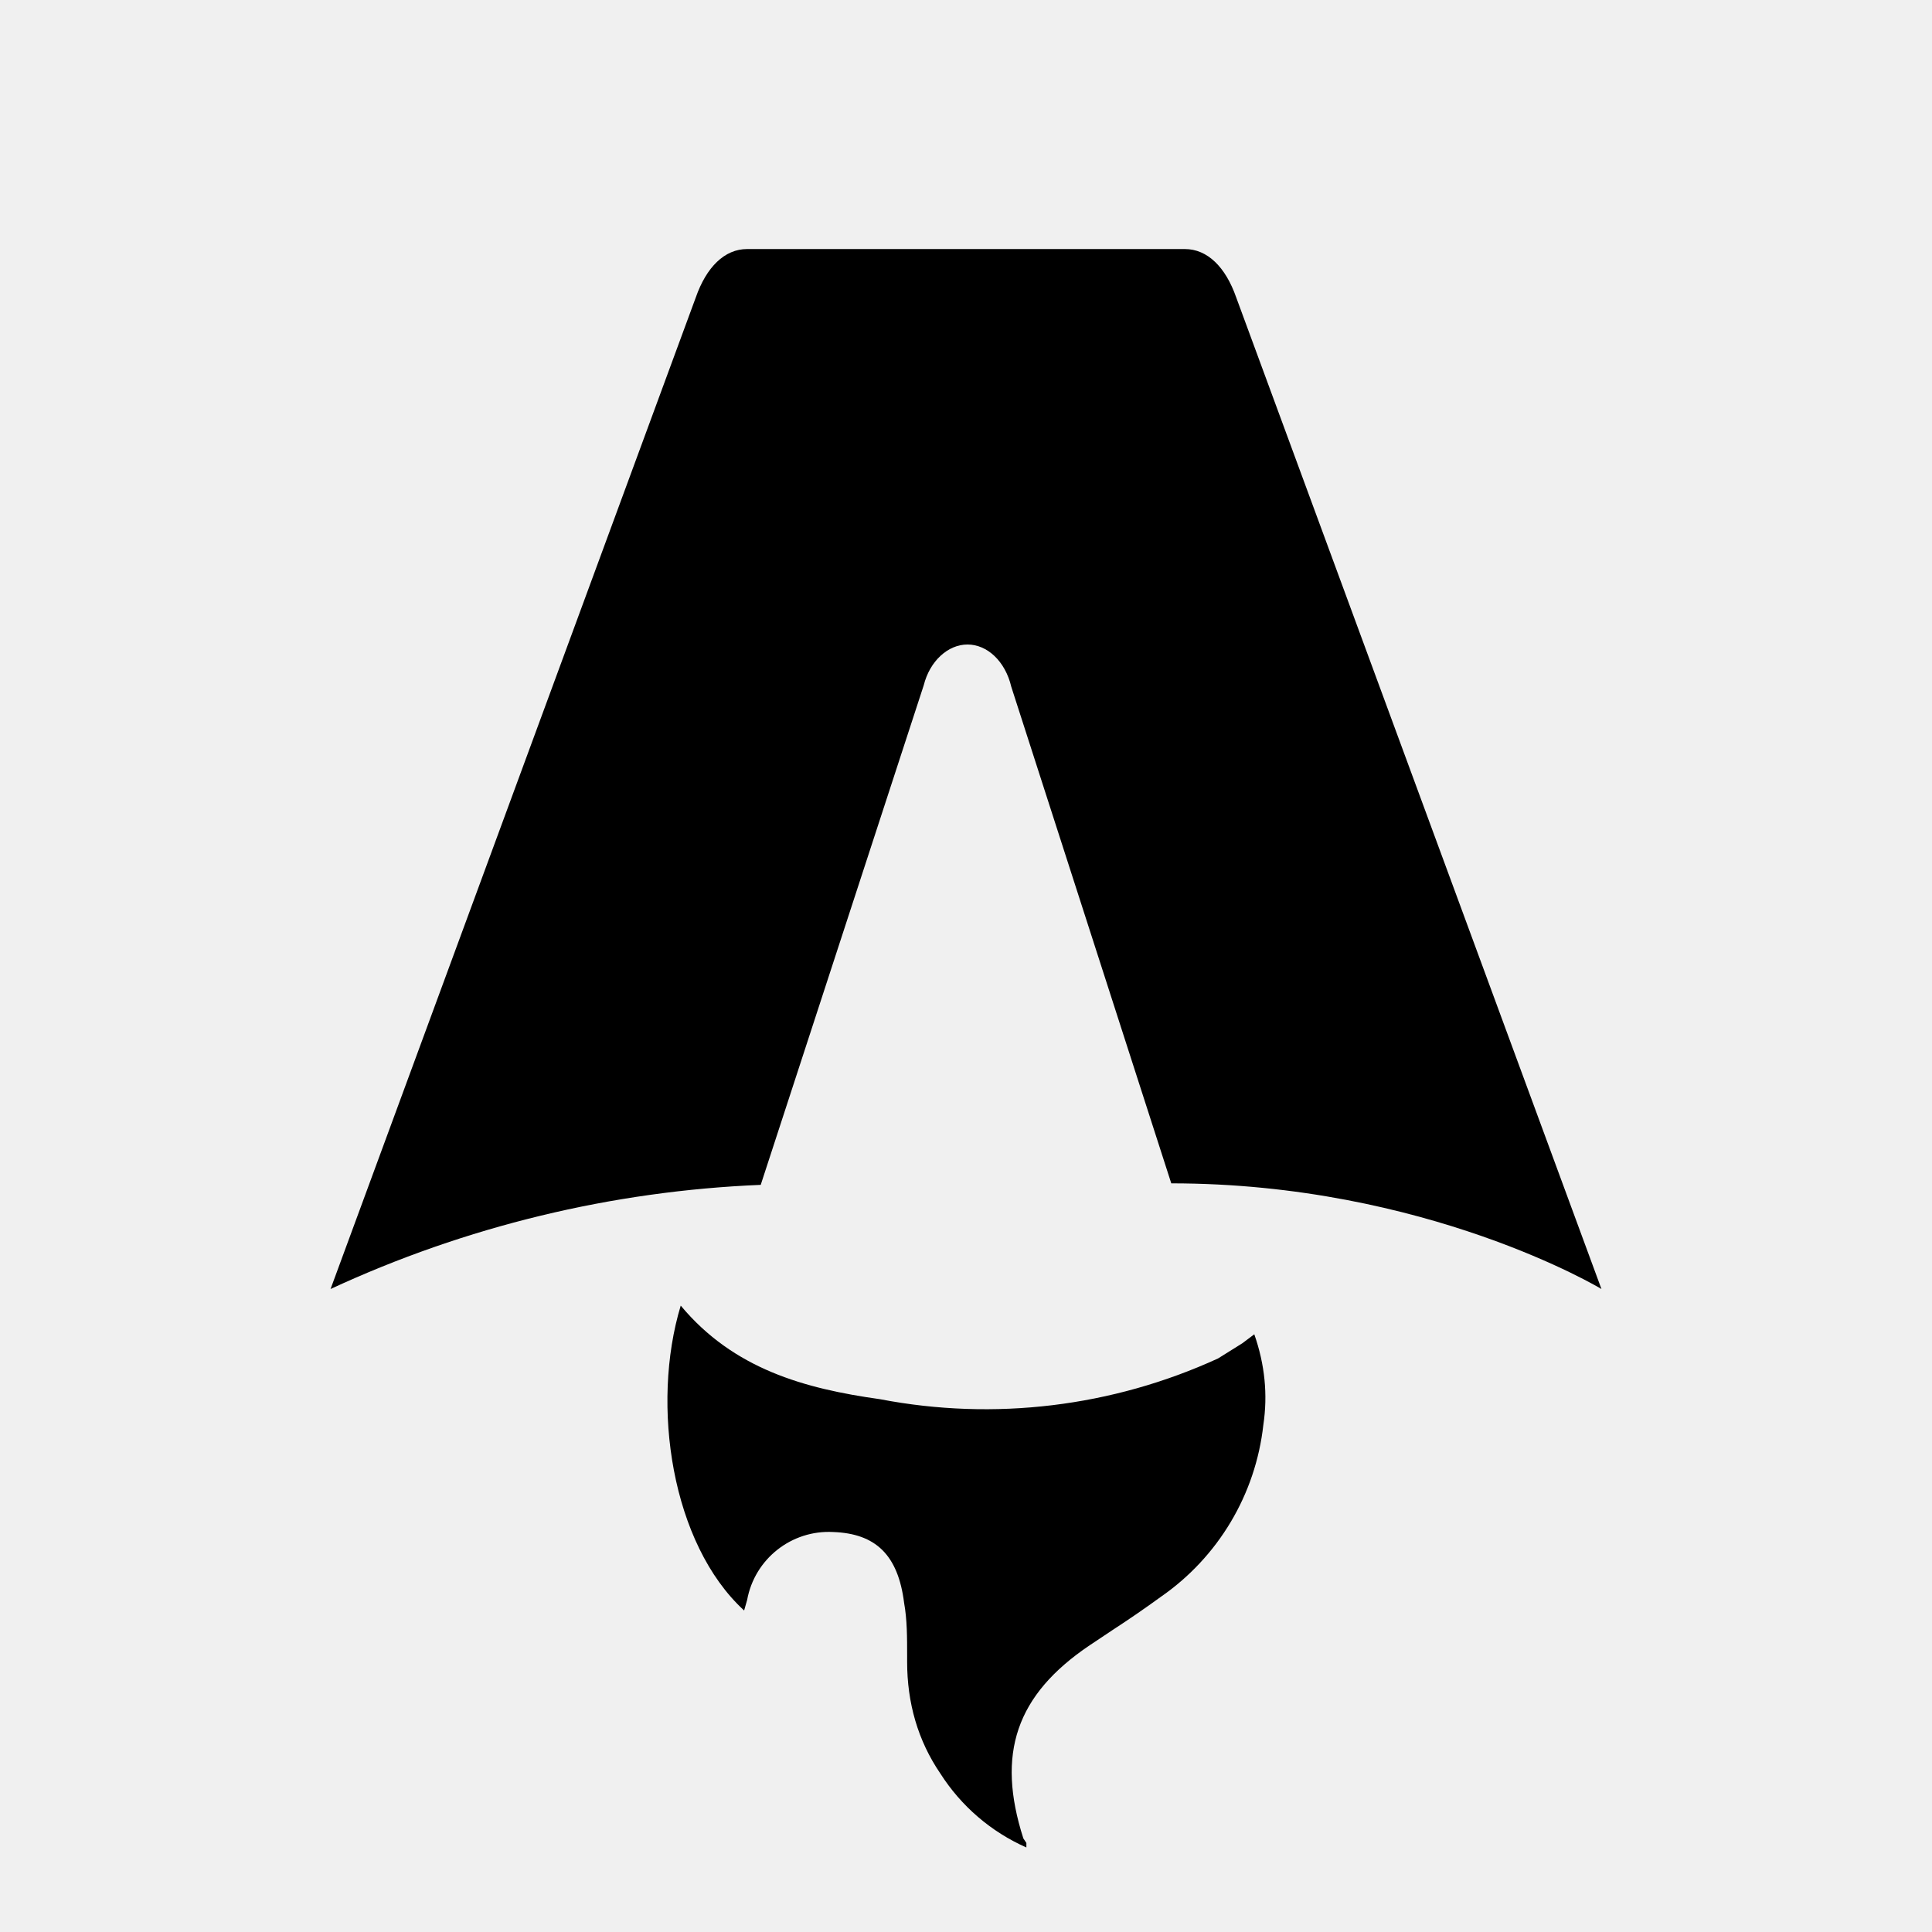
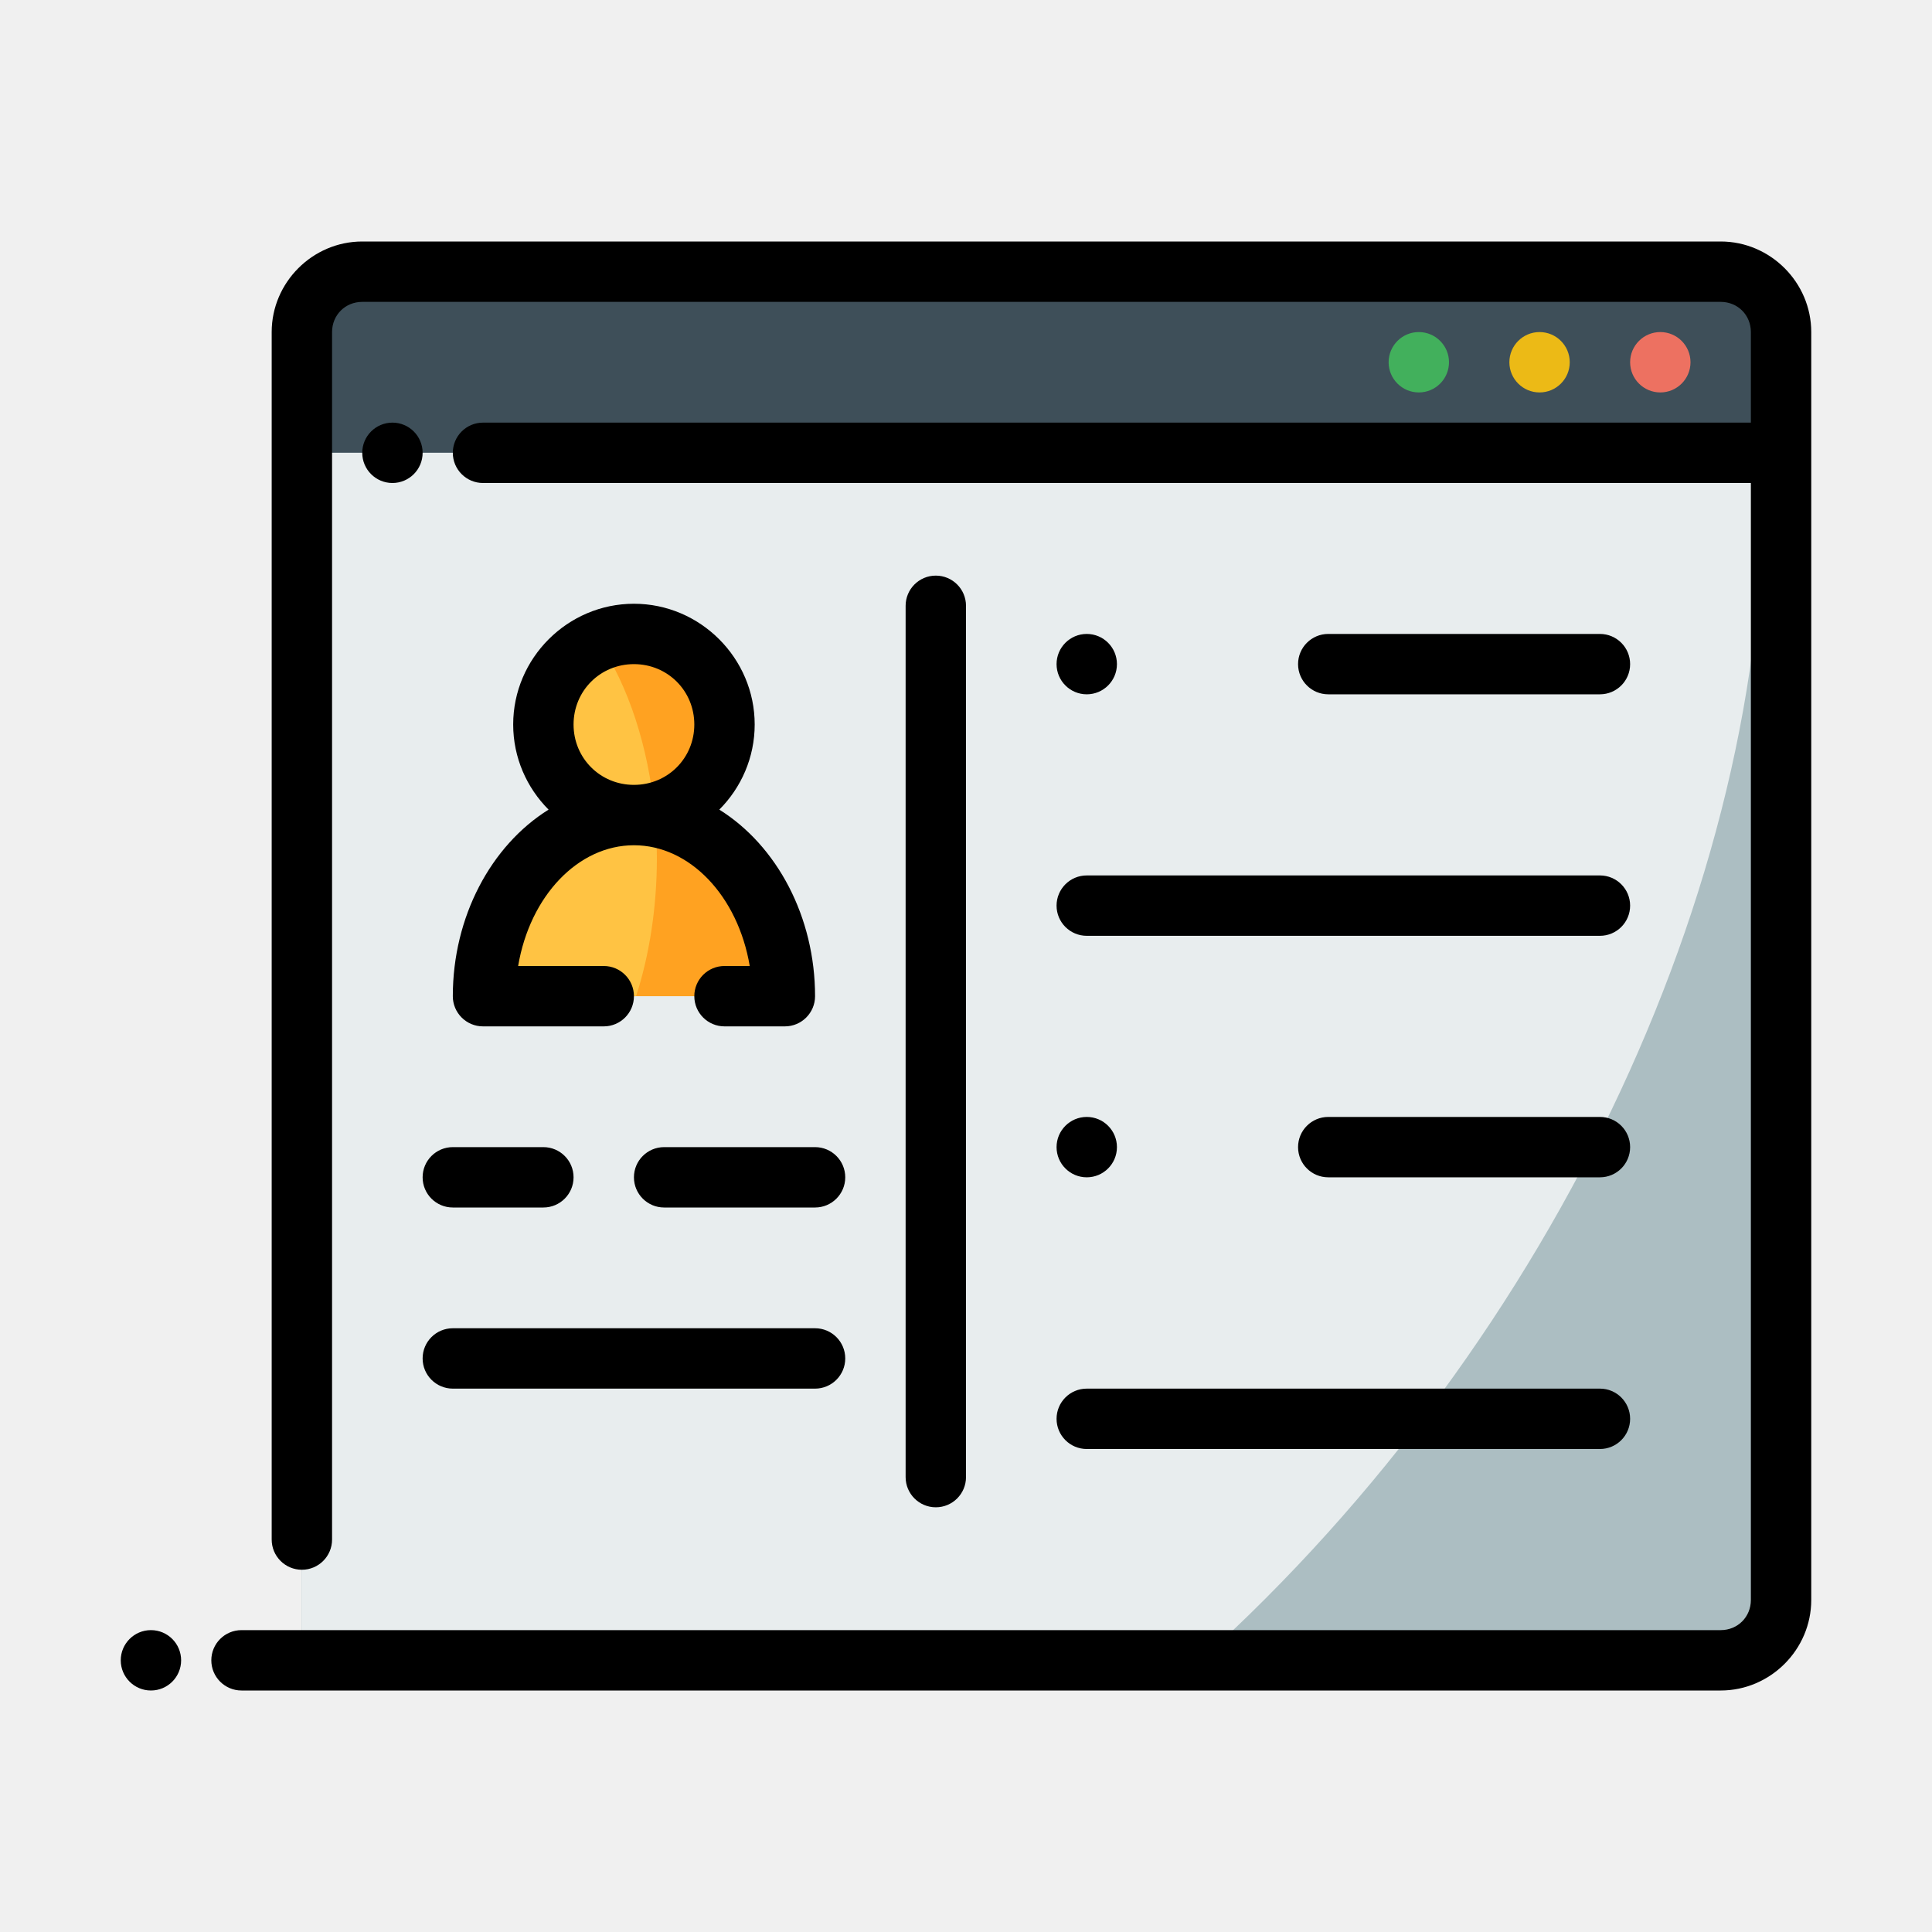
- <svg xmlns="http://www.w3.org/2000/svg" fill="none" viewBox="0 0 128 128">
-   <path d="M50.4 78.5a75.1 75.1 0 0 0-28.5 6.9l24.2-65.7c.7-2 1.9-3.2 3.4-3.2h29c1.5 0 2.7 1.2 3.4 3.2l24.2 65.7s-11.6-7-28.5-7L67 45.5c-.4-1.7-1.6-2.8-2.9-2.8-1.3 0-2.5 1.1-2.9 2.7L50.4 78.5Zm-1.1 28.2Zm-4.2-20.2c-2 6.6-.6 15.8 4.2 20.2a17.5 17.5 0 0 1 .2-.7 5.5 5.5 0 0 1 5.7-4.5c2.8.1 4.3 1.5 4.7 4.7.2 1.1.2 2.3.2 3.5v.4c0 2.7.7 5.2 2.2 7.4a13 13 0 0 0 5.7 4.9v-.3l-.2-.3c-1.8-5.6-.5-9.5 4.4-12.8l1.5-1a73 73 0 0 0 3.2-2.2 16 16 0 0 0 6.8-11.4c.3-2 .1-4-.6-6l-.8.6-1.6 1a37 37 0 0 1-22.4 2.7c-5-.7-9.7-2-13.2-6.2Z" />
-   <style>
-         path { fill: #000; }
-         @media (prefers-color-scheme: dark) {
-             path { fill: #FFF; }
-         }
-     </style>
+ <svg xmlns="http://www.w3.org/2000/svg" width="800" height="800" viewBox="0 0 64 64" id="svg5">
+   <g id="layer1" transform="translate(-288,-288)">
+     <path d="m298 297h49v6h-49z" id="path26975" style="fill:#3e4f59;fill-opacity:1;fill-rule:evenodd;stroke-width:2;stroke-linecap:round;stroke-linejoin:round;stroke-miterlimit:4.1" />
+     <path d="m298 303h49v40h-49z" id="path26977" style="fill:#acbec2;fill-opacity:1;fill-rule:evenodd;stroke-width:2;stroke-linecap:round;stroke-linejoin:round;stroke-miterlimit:4.1" />
+     <path d="m298 303v40h29.77a28.484 41.393 35.599 0018.625-40z" id="path26979" style="fill:#e8edee;fill-opacity:1;fill-rule:evenodd;stroke:none;stroke-width:2;stroke-linecap:round;stroke-linejoin:round;stroke-miterlimit:4.1" />
+     <path d="m3e2 296c-1.645.0-3 1.355-3 3v40c0 .552.448 1 1 1 .552.0 1-.448 1-1v-40c0-.564.436-1 1-1h45c.564.0 1 .436 1 1v3h-42c-.552.0-1 .448-1 1 0 .552.448 1 1 1h42v37c0 .564-.436 1-1 1h-49c-.552.0-1 .448-1 1 0 .552.448 1 1 1h49c1.645.0 3-1.355 3-3 0-14 0-28 0-42 0-1.645-1.355-3-3-3z" id="path26981" style="color:#000000;fill:#000000;fill-rule:evenodd;stroke-linecap:round;stroke-linejoin:round;stroke-miterlimit:4.1" />
+     <path d="m343 299c-.552.0-1 .448-1 1 0 .552.448 1 1 1 .552.0 1-.448 1-1 0-.552-.448-1-1-1z" id="path26983" style="color:#000000;fill:#ed7161;fill-opacity:1;fill-rule:evenodd;stroke-linecap:round;stroke-linejoin:round;stroke-miterlimit:4.1;-inkscape-stroke:none" />
+     <path d="m339 299c-.552.0-1 .448-1 1 0 .552.448 1 1 1 .552.0 1-.448 1-1 0-.552-.448-1-1-1z" id="path26985" style="color:#000000;fill:#ecba16;fill-opacity:1;fill-rule:evenodd;stroke-linecap:round;stroke-linejoin:round;stroke-miterlimit:4.1;-inkscape-stroke:none" />
+     <path d="m335 299c-.552.0-1 .448-1 1 0 .552.448 1 1 1 .552.0 1-.448 1-1 0-.552-.448-1-1-1z" id="path26987" style="color:#000000;fill:#42b05c;fill-opacity:1;fill-rule:evenodd;stroke-linecap:round;stroke-linejoin:round;stroke-miterlimit:4.1;-inkscape-stroke:none" />
+     <path d="m293 342a1 1 0 00-1 1 1 1 0 001 1 1 1 0 001-1 1 1 0 00-1-1z" id="path26989" style="color:#000000;fill:#000000;fill-rule:evenodd;stroke-linecap:round;stroke-linejoin:round;stroke-miterlimit:4.1;-inkscape-stroke:none" />
+     <path d="m301 302c-.552.0-1 .448-1 1 0 .552.448 1 1 1 .552.0 1-.448 1-1 0-.552-.448-1-1-1z" id="path26991" style="color:#000000;fill:#000000;fill-rule:evenodd;stroke-linecap:round;stroke-linejoin:round;stroke-miterlimit:4.1;-inkscape-stroke:none" />
+     <g id="path4370">
+       <path d="m319 307.068a1 1 0 00-1 1v28.863a1 1 0 001 1 1 1 0 001-1v-28.863a1 1 0 00-1-1z" id="path21765" style="color:#000000;fill:#000000;fill-rule:evenodd;stroke-linecap:round;stroke-linejoin:round;stroke-miterlimit:4.1" />
+     </g>
+     <g id="path4384">
+       <path d="m310 326a1 1 0 00-1 1 1 1 0 001 1h5a1 1 0 001-1 1 1 0 00-1-1z" id="path21771" style="color:#000000;fill:#000000;fill-rule:evenodd;stroke-linecap:round;stroke-linejoin:round;stroke-miterlimit:4.1" />
+     </g>
+     <g id="path4372">
+       <path d="m303 326a1 1 0 00-1 1 1 1 0 001 1h3a1 1 0 001-1 1 1 0 00-1-1z" id="path21777" style="color:#000000;fill:#000000;fill-rule:evenodd;stroke-linecap:round;stroke-linejoin:round;stroke-miterlimit:4.1" />
+     </g>
+     <g id="path4378">
+       <path d="m303 332a1 1 0 00-1 1 1 1 0 001 1h12a1 1 0 001-1 1 1 0 00-1-1z" id="path21783" style="color:#000000;fill:#000000;fill-rule:evenodd;stroke-linecap:round;stroke-linejoin:round;stroke-miterlimit:4.1" />
+     </g>
+     <g id="path4396">
+       <path d="m332 309a1 1 0 00-1 1 1 1 0 001 1h9a1 1 0 001-1 1 1 0 00-1-1z" id="path21789" style="color:#000000;fill:#000000;fill-rule:evenodd;stroke-linecap:round;stroke-linejoin:round;stroke-miterlimit:4.1" />
+     </g>
+     <path d="m324 309c-.552.0-1 .448-1 1 0 .552.448 1 1 1 .552.0 1-.448 1-1 0-.552-.448-1-1-1z" id="path6610" style="color:#000000;fill:#000000;fill-rule:evenodd;stroke-linecap:round;stroke-linejoin:round;stroke-miterlimit:4.1;-inkscape-stroke:none" />
+     <g id="path6612">
+       <path d="m332 325a1 1 0 00-1 1 1 1 0 001 1h9a1 1 0 001-1 1 1 0 00-1-1z" id="path21801" style="color:#000000;fill:#000000;fill-rule:evenodd;stroke-linecap:round;stroke-linejoin:round;stroke-miterlimit:4.1" />
+     </g>
+     <path d="m324 325c-.552.0-1 .448-1 1 0 .552.448 1 1 1 .552.0 1-.448 1-1 0-.552-.448-1-1-1z" id="path6614" style="color:#000000;fill:#000000;fill-rule:evenodd;stroke-linecap:round;stroke-linejoin:round;stroke-miterlimit:4.1;-inkscape-stroke:none" />
+     <g id="path6616">
+       <path d="m324 317a1 1 0 00-1 1 1 1 0 001 1h17a1 1 0 001-1 1 1 0 00-1-1z" id="path21795" style="color:#000000;fill:#000000;fill-rule:evenodd;stroke-linecap:round;stroke-linejoin:round;stroke-miterlimit:4.1" />
+     </g>
+     <g id="path7344">
+       <path d="m324 334a1 1 0 00-1 1 1 1 0 001 1h17a1 1 0 001-1 1 1 0 00-1-1z" id="path21807" style="color:#000000;fill:#000000;fill-rule:evenodd;stroke-linecap:round;stroke-linejoin:round;stroke-miterlimit:4.1;-inkscape-stroke:none" />
+     </g>
+     <path d="m312 312a3 3.0.0 01-3 3 3 3.0.0 01-3-3 3 3.0.0 013-3A3 3.0.0 01312 312z" id="path16444" style="fill:#ffa221;fill-opacity:1;fill-rule:evenodd;stroke:none;stroke-width:2;stroke-linecap:round;stroke-linejoin:round;stroke-miterlimit:4.1" />
+     <path d="m304 321c0-3.314 2.239-6 5-6S314 317.686 314 321z" id="path16446" style="fill:#ffa221;fill-opacity:1;fill-rule:evenodd;stroke:none;stroke-width:2;stroke-linecap:round;stroke-linejoin:round;stroke-miterlimit:4.1" />
+     <path d="m307.826 309.244a3 3.0.0 00-1.826 2.756 3 3.0.0 003 3 3 3.0.0 00.686-.08 5.76 9.653.0 00-1.859-5.676z" id="path16448" style="fill:#ffc343;fill-opacity:1;fill-rule:evenodd;stroke-width:2;stroke-linecap:round;stroke-linejoin:round;stroke-miterlimit:4.1" />
+     <path d="m309 315c-2.761.0-5 2.686-5 6h5.072a5.76 9.653.0 00.688-4.543 5.76 9.653.0 00-.061-1.398C309.471 315.02 309.237 315 309 315z" id="path16450" style="fill:#ffc343;fill-opacity:1;fill-rule:evenodd;stroke-width:2;stroke-linecap:round;stroke-linejoin:round;stroke-miterlimit:4.1" />
+     <path d="m309 308c-2.197.0-4 1.803-4 4 0 1.097.449 2.095 1.172 2.82-1.914 1.194-3.172 3.558-3.172 6.18a1 1.0.0 001 1h4a1 1.0.0 001-1 1 1.0.0 00-1-1h-2.836c.392-2.324 1.989-4 3.836-4s3.444 1.676 3.836 4h-.836a1 1.0.0 00-1 1 1 1.0.0 001 1h2a1 1.0.0 001-1c0-2.621-1.257-4.985-3.172-6.18.723-.725 1.172-1.724 1.172-2.82-1e-5-2.197-1.803-4-4-4zm0 2c1.116.0 2 .884 2 2 0 1.116-.884 2-2 2s-2-.884-2-2c0-1.116.884-2 2-2z" id="path16452" style="color:#000000;fill:#000000;fill-rule:evenodd;stroke-linecap:round;stroke-linejoin:round;stroke-miterlimit:4.1" />
+   </g>
</svg>
